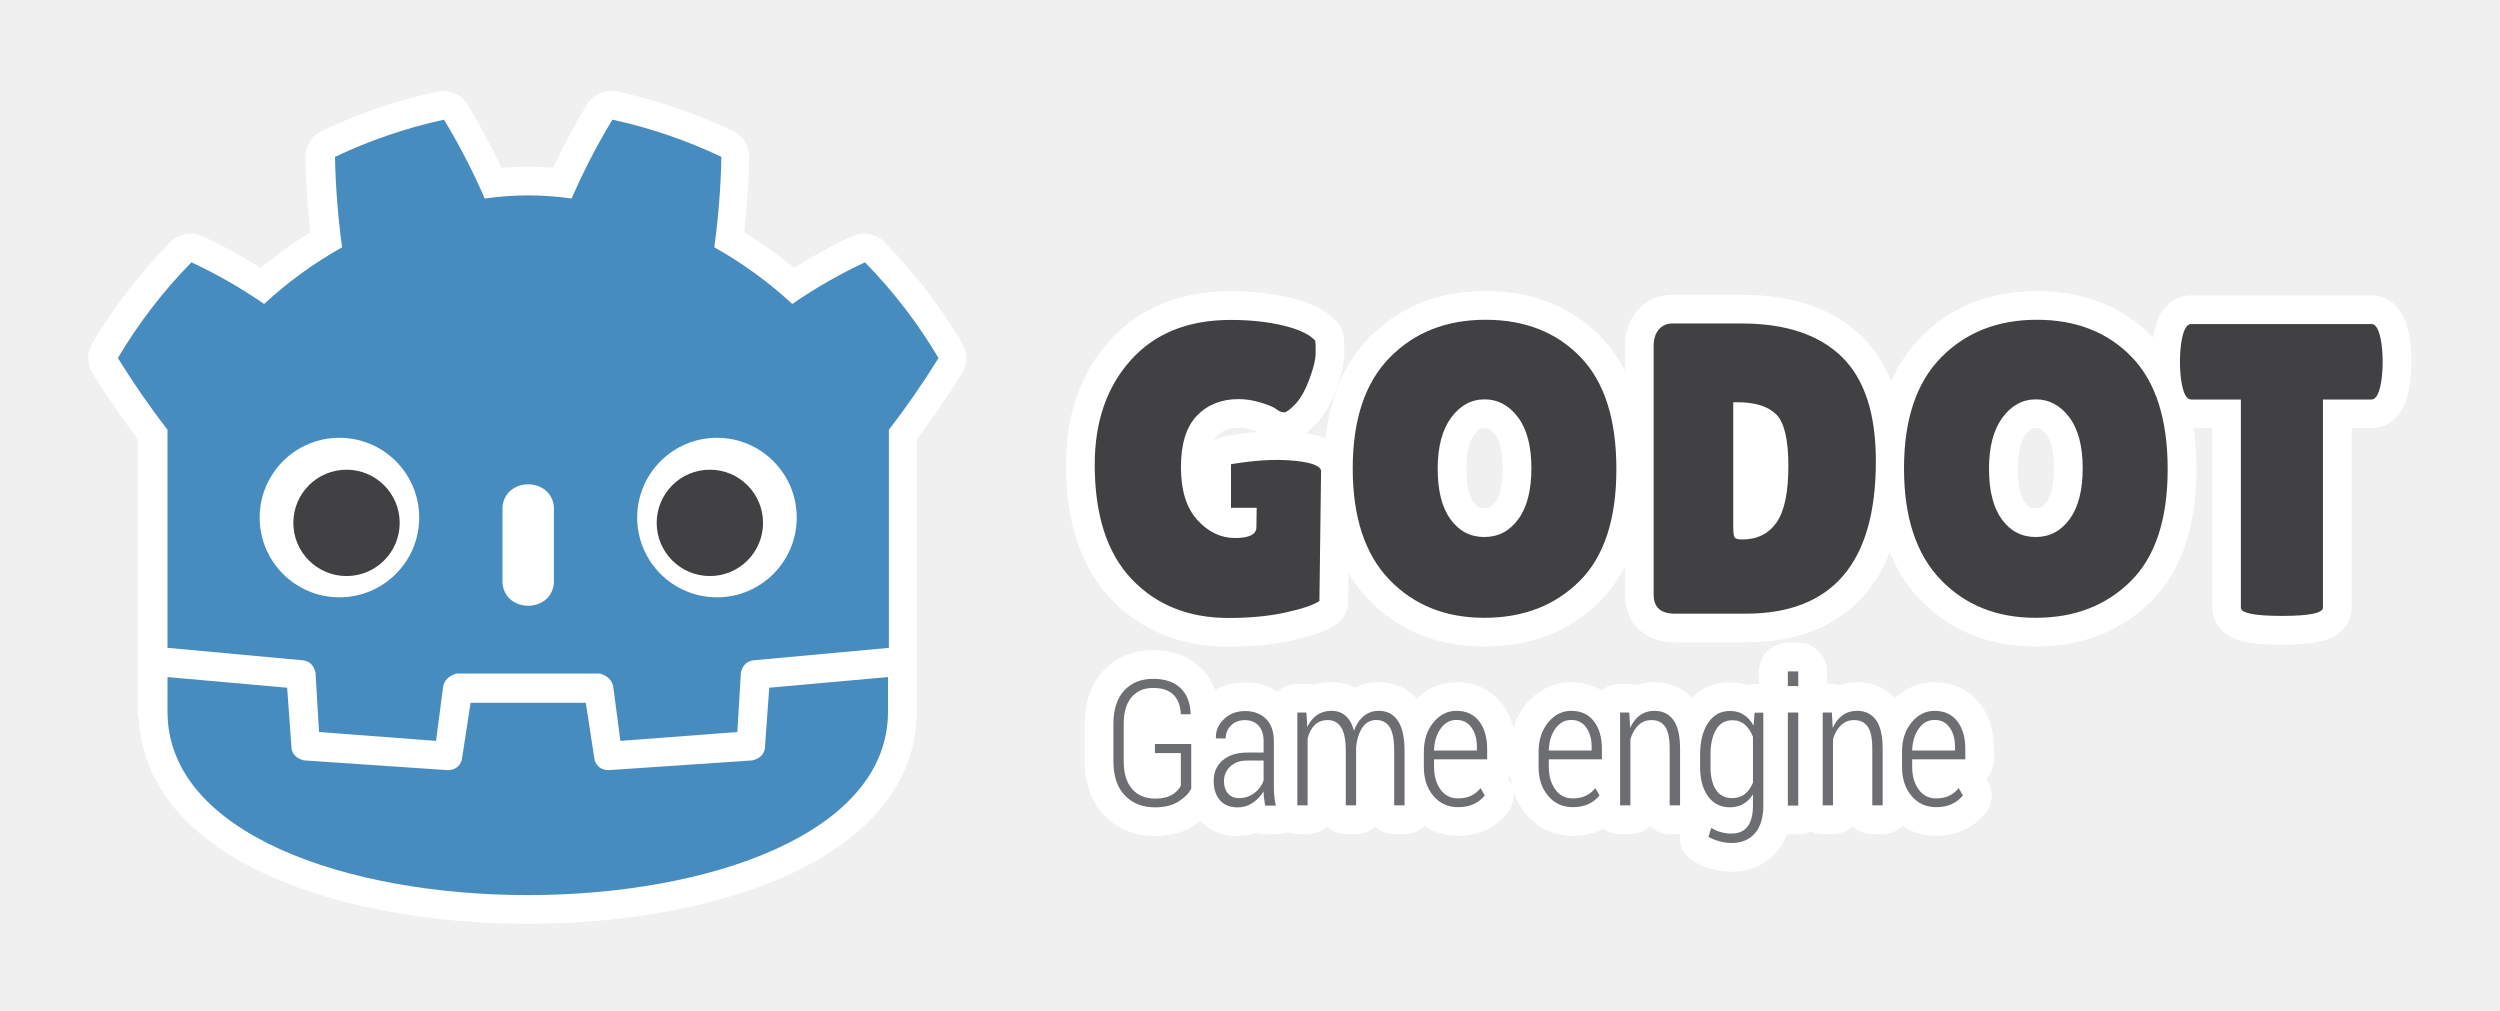
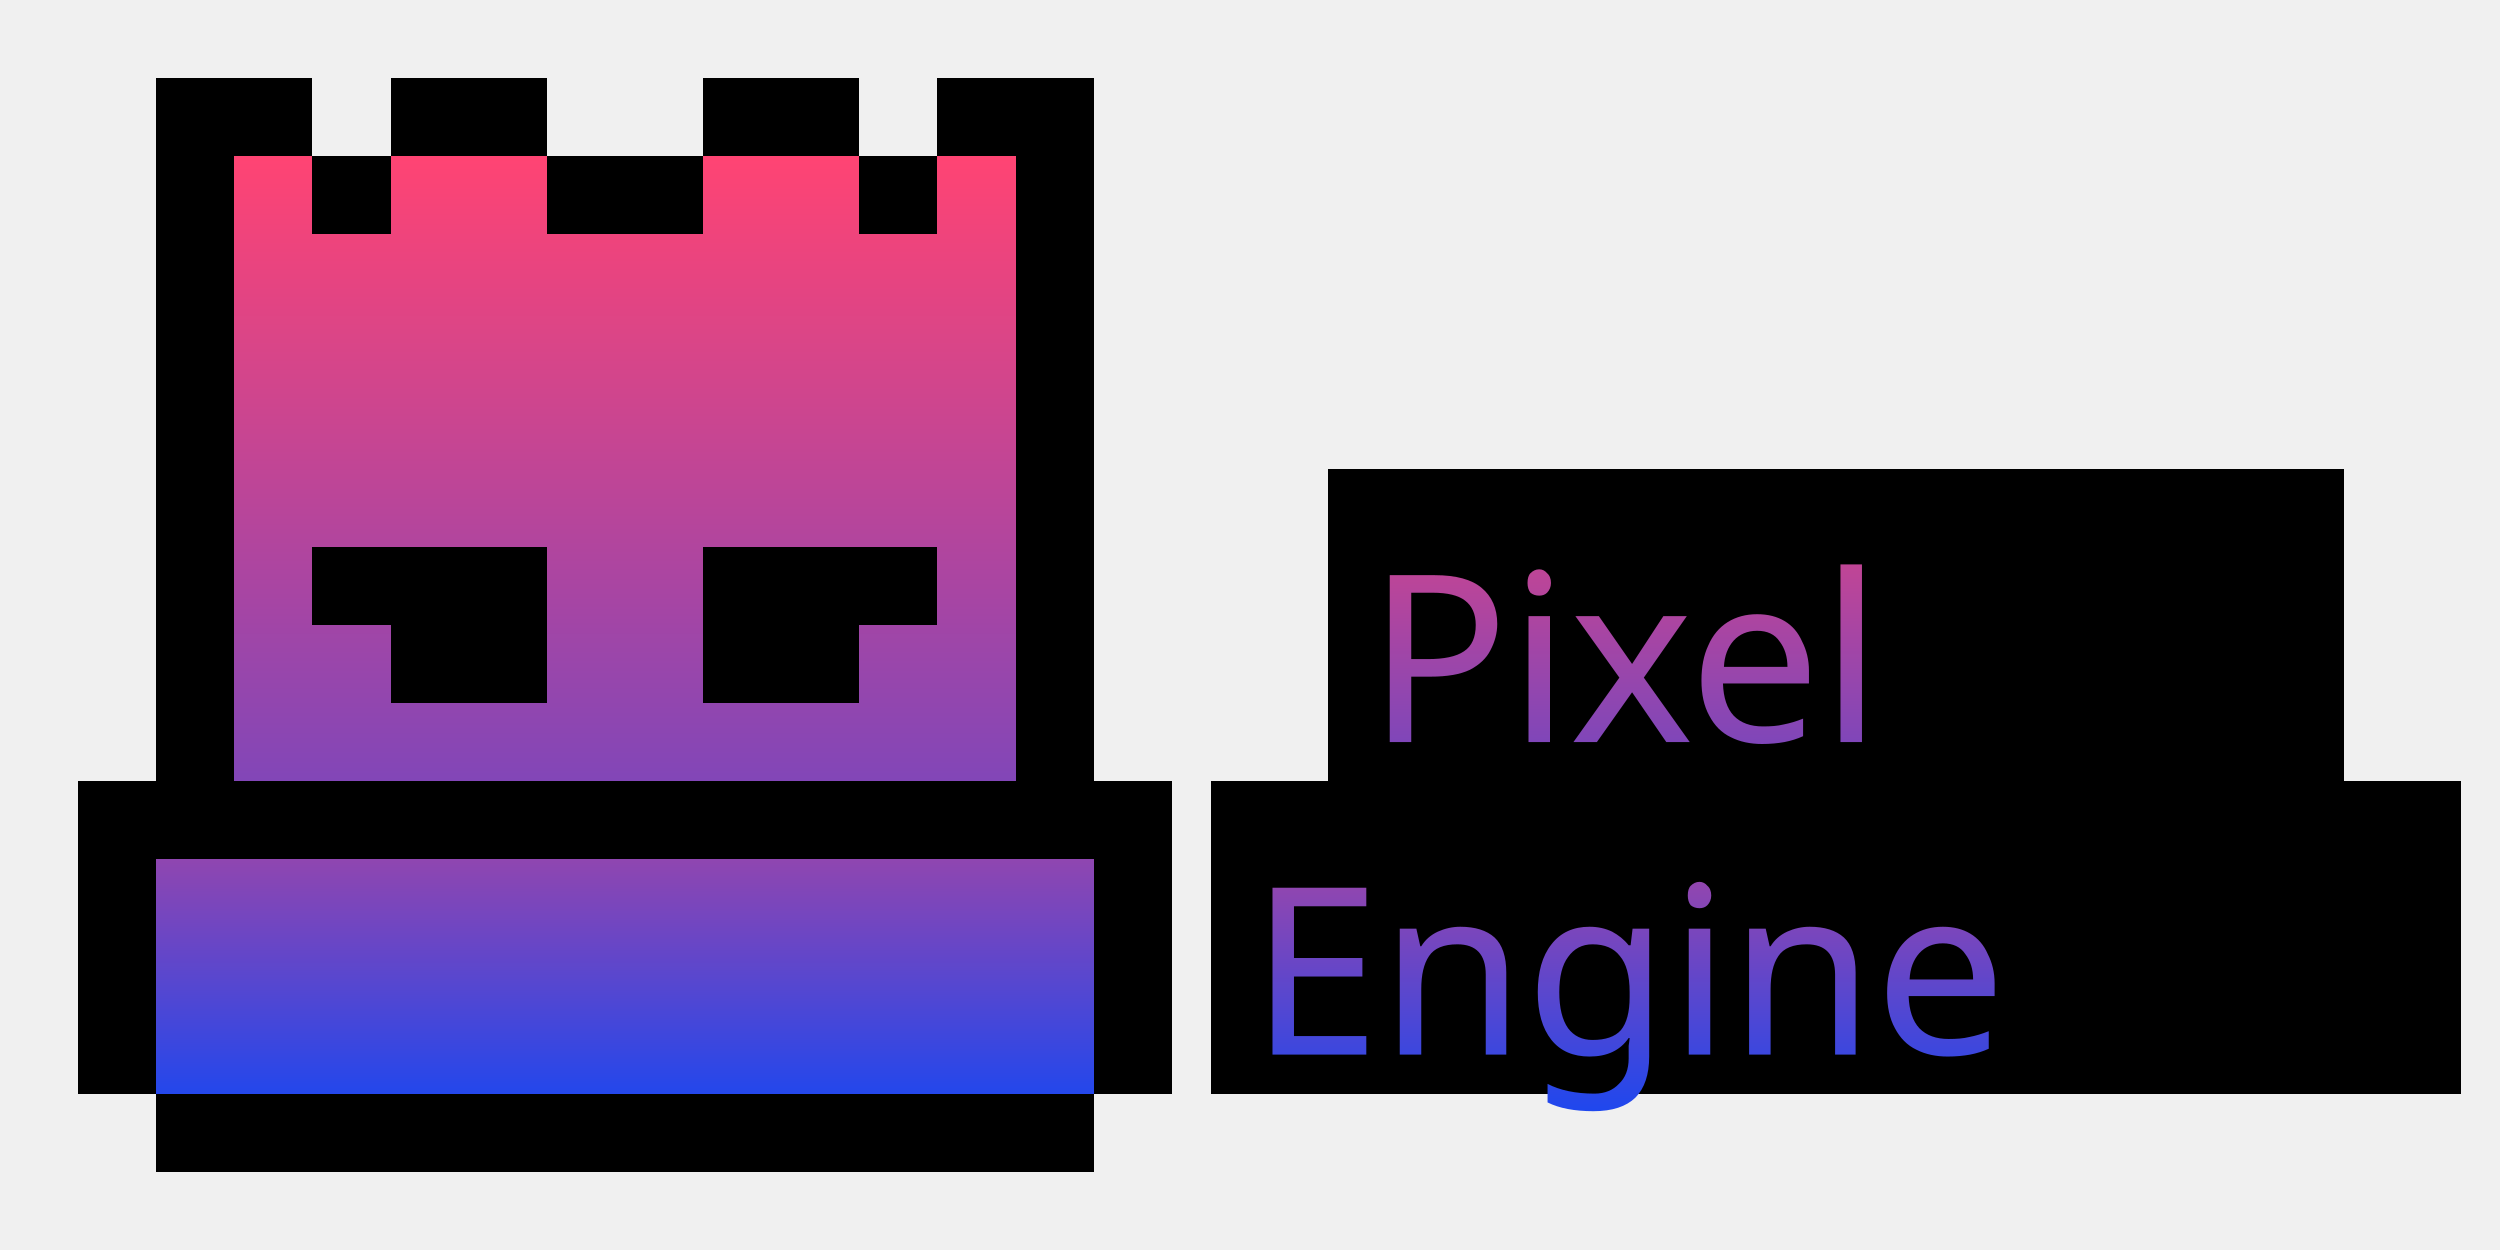
- <svg xmlns="http://www.w3.org/2000/svg" width="1024" height="414" viewBox="0 0 1024 414">
-   <path stroke="#fff" stroke-width="23.5" stroke-linejoin="round" d="M523.82 188.382c-9.142-.142-19.603 1.764-19.603 1.764v17.842h10.52l-.117 7.953c0 2.946-2.92 4.427-8.747 4.427-5.831 0-10.982-2.47-15.45-7.395-4.48-4.932-6.708-12.141-6.708-21.64 0-9.519 2.176-16.537 6.536-21.065 4.35-4.524 10.05-6.794 17.064-6.794 2.946 0 5.996.476 9.168 1.445 3.174.962 5.293 1.863 6.375 2.707 1.072.867 2.09 1.277 3.056 1.277.96 0 2.513-1.122 4.66-3.392 2.153-2.263 4.082-5.693 5.782-10.267 1.694-4.598 2.543-8.122 2.543-10.621 0-2.48-.054-4.19-.164-5.092-2.379-2.603-6.767-4.666-13.168-6.2-6.39-1.53-13.552-2.289-21.476-2.289-17.438 0-31.073 5.49-40.92 16.47-9.855 10.982-14.773 25.24-14.773 42.79 0 20.607 5.035 36.227 15.103 46.868 10.085 10.64 23.327 15.953 39.743 15.953 8.827 0 16.664-.76 23.51-2.289 6.853-1.523 11.41-3.088 13.676-4.67l.68-53.137c0-3.087-8.149-4.488-17.29-4.645zm84.247-24.804c-5.431 0-9.98 2.496-13.671 7.47-3.672 4.98-5.517 11.969-5.517 20.963 0 9.013 1.754 15.914 5.27 20.722 3.508 4.823 8.117 7.225 13.835 7.225 5.715 0 10.358-2.432 13.924-7.313 3.566-4.862 5.353-11.823 5.353-20.884 0-9.054-1.846-16.023-5.524-20.89-3.674-4.861-8.23-7.293-13.67-7.293m-.083 89.477c-15.9 0-28.868-5.203-38.89-15.61-10.01-10.416-15.017-25.614-15.017-45.592 0-19.992 5.063-35.128 15.191-45.435 10.131-10.293 23.209-15.444 39.228-15.444 16.016 0 28.954 5.058 38.795 15.204 9.858 10.126 14.778 25.477 14.778 46.009 0 20.546-5.034 35.828-15.114 45.856-10.08 10.008-23.062 15.012-38.971 15.012m101.95-88.298v50.788c0 2.37.176 3.866.515 4.493.337.624 1.358.937 3.052.937 6.232 0 10.954-2.328 14.181-6.97 3.235-4.636 4.835-12.356 4.835-23.168 0-10.817-1.674-17.865-5-21.139-3.344-3.283-8.64-4.94-15.884-4.94zm-32.599 78.798V141.681c0-2.832.704-5.067 2.126-6.724 1.413-1.632 3.25-2.461 5.521-2.461h28.357c17.994 0 31.664 4.54 40.994 13.597 9.347 9.054 14.02 23.31 14.02 42.784 0 41.66-17.778 62.486-53.326 62.486h-29.03c-5.769 0-8.662-2.597-8.662-7.808m156.544-79.977c-5.432 0-9.994 2.496-13.678 7.47-3.67 4.98-5.508 11.969-5.508 20.963 0 9.013 1.758 15.914 5.262 20.722 3.505 4.823 8.119 7.225 13.837 7.225 5.717 0 10.363-2.432 13.924-7.313 3.568-4.862 5.355-11.823 5.355-20.884 0-9.054-1.843-16.023-5.522-20.89-3.68-4.861-8.23-7.293-13.67-7.293m-.087 89.477c-15.907 0-28.866-5.203-38.88-15.61-10.021-10.416-15.03-25.614-15.03-45.592 0-19.992 5.065-35.128 15.191-45.435 10.139-10.293 23.209-15.444 39.233-15.444 16.02 0 28.946 5.058 38.8 15.204 9.85 10.126 14.772 25.477 14.772 46.009 0 20.546-5.037 35.828-15.115 45.856-10.076 10.008-23.07 15.012-38.971 15.012m117.69-4.17c0 2.251-5.597 3.392-16.809 3.392-11.202 0-16.815-1.141-16.815-3.392v-85.248h-20.371c-1.928 0-3.286-2.597-4.077-7.818a56.267 56.267 0 0 1-.501-7.636c0-2.592.162-5.146.501-7.636.79-5.205 2.15-7.823 4.077-7.823h73.864c1.924 0 3.277 2.617 4.078 7.823.333 2.49.505 5.043.505 7.636 0 2.608-.172 5.152-.505 7.637-.8 5.22-2.154 7.817-4.078 7.817h-19.87z" />
-   <path fill="#414042" d="M523.82 188.382c-9.142-.142-19.603 1.764-19.603 1.764v17.842h10.52l-.117 7.953c0 2.946-2.92 4.427-8.747 4.427-5.831 0-10.982-2.47-15.45-7.395-4.48-4.932-6.708-12.141-6.708-21.64 0-9.519 2.176-16.537 6.536-21.065 4.35-4.524 10.05-6.794 17.064-6.794 2.946 0 5.996.476 9.168 1.445 3.174.962 5.293 1.863 6.375 2.707 1.072.867 2.09 1.277 3.056 1.277.96 0 2.513-1.122 4.66-3.392 2.153-2.263 4.082-5.693 5.782-10.267 1.694-4.598 2.543-8.122 2.543-10.621 0-2.48-.054-4.19-.164-5.092-2.379-2.603-6.767-4.666-13.168-6.2-6.39-1.53-13.552-2.289-21.476-2.289-17.438 0-31.073 5.49-40.92 16.47-9.855 10.982-14.773 25.24-14.773 42.79 0 20.607 5.035 36.227 15.103 46.868 10.085 10.64 23.327 15.953 39.743 15.953 8.827 0 16.664-.76 23.51-2.289 6.853-1.523 11.41-3.088 13.676-4.67l.68-53.137c0-3.087-8.149-4.488-17.29-4.645zm84.247-24.804c-5.431 0-9.98 2.496-13.671 7.47-3.672 4.98-5.517 11.969-5.517 20.963 0 9.013 1.754 15.914 5.27 20.722 3.508 4.823 8.117 7.225 13.835 7.225 5.715 0 10.358-2.432 13.924-7.313 3.566-4.862 5.353-11.823 5.353-20.884 0-9.054-1.846-16.023-5.524-20.89-3.674-4.861-8.23-7.293-13.67-7.293m-.083 89.477c-15.9 0-28.868-5.203-38.89-15.61-10.01-10.416-15.017-25.614-15.017-45.592 0-19.992 5.063-35.128 15.191-45.435 10.131-10.293 23.209-15.444 39.228-15.444 16.016 0 28.954 5.058 38.795 15.204 9.858 10.126 14.778 25.477 14.778 46.009 0 20.546-5.034 35.828-15.114 45.856-10.08 10.008-23.062 15.012-38.971 15.012m101.95-88.298v50.788c0 2.37.176 3.866.515 4.493.337.624 1.358.937 3.052.937 6.232 0 10.954-2.328 14.181-6.97 3.235-4.636 4.835-12.356 4.835-23.168 0-10.817-1.674-17.865-5-21.139-3.344-3.283-8.64-4.94-15.884-4.94zm-32.599 78.798V141.681c0-2.832.704-5.067 2.126-6.724 1.413-1.632 3.25-2.461 5.521-2.461h28.357c17.994 0 31.664 4.54 40.994 13.597 9.347 9.054 14.02 23.31 14.02 42.784 0 41.66-17.778 62.486-53.326 62.486h-29.03c-5.769 0-8.662-2.597-8.662-7.808m156.544-79.977c-5.432 0-9.994 2.496-13.678 7.47-3.67 4.98-5.508 11.969-5.508 20.963 0 9.013 1.758 15.914 5.262 20.722 3.505 4.823 8.119 7.225 13.837 7.225 5.717 0 10.363-2.432 13.924-7.313 3.568-4.862 5.355-11.823 5.355-20.884 0-9.054-1.843-16.023-5.522-20.89-3.68-4.861-8.23-7.293-13.67-7.293m-.087 89.477c-15.907 0-28.866-5.203-38.88-15.61-10.021-10.416-15.03-25.614-15.03-45.592 0-19.992 5.065-35.128 15.191-45.435 10.139-10.293 23.209-15.444 39.233-15.444 16.02 0 28.946 5.058 38.8 15.204 9.85 10.126 14.772 25.477 14.772 46.009 0 20.546-5.037 35.828-15.115 45.856-10.076 10.008-23.07 15.012-38.971 15.012m117.69-4.17c0 2.251-5.597 3.392-16.809 3.392-11.202 0-16.815-1.141-16.815-3.392v-85.248h-20.371c-1.928 0-3.286-2.597-4.077-7.818a56.267 56.267 0 0 1-.501-7.636c0-2.592.162-5.146.501-7.636.79-5.205 2.15-7.823 4.077-7.823h73.864c1.924 0 3.277 2.617 4.078 7.823.333 2.49.505 5.043.505 7.636 0 2.608-.172 5.152-.505 7.637-.8 5.22-2.154 7.817-4.078 7.817h-19.87z" />
-   <path stroke="#fff" stroke-width="23.5" stroke-linejoin="round" d="M487.93 322.997c-.94 1.926-2.664 3.691-5.188 5.289-2.52 1.607-5.722 2.406-9.611 2.406-5.132 0-9.259-1.617-12.394-4.887-3.122-3.243-4.686-7.92-4.686-14.022V296.57c0-5.97 1.473-10.548 4.431-13.743 2.95-3.17 6.903-4.78 11.84-4.78 4.824 0 8.564 1.27 11.212 3.781 2.639 2.519 4.025 6.038 4.146 10.532l-.066.2h-3.94c-.14-3.443-1.14-6.101-3.022-7.979-1.871-1.861-4.655-2.803-8.33-2.803-3.72 0-6.668 1.259-8.823 3.785-2.15 2.518-3.224 6.17-3.224 10.968v15.301c0 4.975 1.16 8.768 3.476 11.382 2.316 2.592 5.438 3.892 9.38 3.892 2.876 0 5.19-.51 6.92-1.554 1.738-1.028 2.942-2.285 3.624-3.775V308.45h-10.618v-3.704h14.873zm19.557 3.902c2.336 0 4.416-.661 6.232-2.01 1.82-1.353 3.096-3.063 3.852-5.146v-8.224h-6.756c-2.873 0-5.173.814-6.896 2.442-1.726 1.617-2.581 3.637-2.581 6.037 0 2.03.534 3.696 1.616 4.981 1.08 1.289 2.59 1.92 4.533 1.92m10.715 3.068a99.251 99.251 0 0 1-.48-3.225 21.745 21.745 0 0 1-.15-2.562 14.867 14.867 0 0 1-4.483 4.675c-1.836 1.236-3.878 1.848-6.128 1.848-3.147 0-5.567-.975-7.28-2.927-1.702-1.96-2.563-4.6-2.563-7.936 0-3.523 1.237-6.35 3.72-8.448 2.48-2.098 5.85-3.147 10.09-3.147h6.643v-4.672c0-2.686-.686-4.802-2.032-6.331-1.375-1.51-3.264-2.275-5.701-2.275-2.268 0-4.139.722-5.608 2.182-1.463 1.45-2.19 3.224-2.19 5.337l-3.944-.035-.07-.206c-.11-2.866.973-5.4 3.261-7.646 2.279-2.24 5.203-3.352 8.761-3.352 3.517 0 6.347 1.069 8.509 3.2 2.148 2.152 3.226 5.221 3.226 9.21v18.645c0 1.358.064 2.677.183 3.936a24.853 24.853 0 0 0 .627 3.729zm16.905-38.108.36 5.9c1-2.112 2.339-3.739 3.998-4.896 1.664-1.141 3.624-1.711 5.874-1.711 2.296 0 4.232.668 5.794 2.02 1.562 1.347 2.714 3.387 3.446 6.127.938-2.529 2.264-4.528 3.986-5.975 1.722-1.45 3.812-2.172 6.23-2.172 3.335 0 5.923 1.35 7.755 4.05 1.841 2.705 2.759 6.856 2.759 12.464v22.207h-4.246v-22.28c0-4.663-.645-7.946-1.9-9.834-1.261-1.89-3.071-2.842-5.41-2.842-2.462 0-4.384 1.04-5.767 3.152-1.375 2.112-2.223 4.754-2.531 7.945v23.86h-4.224v-22.258c0-4.554-.639-7.812-1.945-9.759-1.299-1.946-3.107-2.912-5.427-2.912-2.218 0-4.013.677-5.358 2.02-1.353 1.349-2.315 3.195-2.899 5.538v27.369h-4.22v-38.014zm61.457 3.021c-2.644 0-4.816 1.205-6.517 3.613-1.705 2.415-2.585 5.392-2.656 8.938h17.537v-1.626c0-3.137-.736-5.75-2.21-7.822-1.482-2.075-3.53-3.103-6.154-3.103m.598 35.735c-4.099 0-7.451-1.543-10.055-4.621-2.596-3.073-3.896-7.005-3.896-11.793v-6.313c0-4.798 1.303-8.798 3.912-11.979 2.616-3.167 5.758-4.75 9.441-4.75 3.983 0 7.068 1.413 9.27 4.246 2.209 2.837 3.312 6.65 3.312 11.434v4.171H587.39v3.162c0 3.68.882 6.744 2.635 9.19 1.757 2.45 4.144 3.666 7.136 3.666 2.077 0 3.888-.367 5.396-1.089a11.119 11.119 0 0 0 3.877-3.132l1.728 2.99c-1.148 1.456-2.634 2.633-4.45 3.505-1.811.868-4 1.312-6.551 1.312m46.411-35.734c-2.651 0-4.827 1.205-6.528 3.613-1.694 2.415-2.576 5.392-2.652 8.938h17.54v-1.626c0-3.137-.733-5.75-2.216-7.822-1.475-2.075-3.52-3.103-6.144-3.103m.593 35.735c-4.1 0-7.446-1.543-10.045-4.621-2.606-3.073-3.91-7.005-3.91-11.793v-6.313c0-4.798 1.309-8.798 3.913-11.979 2.623-3.167 5.766-4.75 9.45-4.75 3.975 0 7.072 1.413 9.27 4.246 2.2 2.837 3.304 6.65 3.304 11.434v4.171h-21.755v3.162c0 3.68.883 6.744 2.647 9.19 1.747 2.45 4.124 3.666 7.125 3.666 2.087 0 3.888-.367 5.392-1.089a11.229 11.229 0 0 0 3.894-3.132l1.717 2.99c-1.15 1.456-2.633 2.633-4.451 3.505-1.81.868-3.997 1.312-6.55 1.312m23.189-38.755.345 6.284c1.014-2.23 2.353-3.962 4.034-5.166 1.667-1.21 3.63-1.824 5.887-1.824 3.396 0 5.998 1.256 7.804 3.78 1.826 2.518 2.73 6.434 2.73 11.749v23.191h-4.249V306.72c0-4.343-.636-7.377-1.9-9.137-1.258-1.76-3.107-2.636-5.513-2.636-2.158 0-3.968.701-5.419 2.126-1.457 1.412-2.543 3.294-3.267 5.666v27.134h-4.219V291.86zm33.27 22.395c0 3.858.73 6.926 2.213 9.208 1.465 2.304 3.695 3.443 6.671 3.443 2.04 0 3.757-.544 5.167-1.657 1.405-1.113 2.514-2.662 3.336-4.627V301.79c-.79-2.025-1.874-3.66-3.244-4.92-1.368-1.24-3.102-1.863-5.186-1.863-2.97 0-5.216 1.294-6.708 3.891-1.502 2.603-2.25 5.995-2.25 10.161zm-4.262-5.195c0-5.386 1.088-9.714 3.274-12.975 2.169-3.245 5.187-4.871 9.03-4.871 2.134 0 4.007.52 5.607 1.564 1.603 1.024 2.928 2.523 3.992 4.43l.412-5.287h3.581v38.048c0 4.871-1.13 8.646-3.4 11.317-2.271 2.66-5.499 4.009-9.666 4.009-1.5 0-3.11-.235-4.832-.691-1.724-.456-3.252-1.054-4.59-1.805l1.168-3.704a14.108 14.108 0 0 0 3.831 1.716 15.179 15.179 0 0 0 4.352.616c3.023 0 5.262-.97 6.71-2.905 1.452-1.961 2.18-4.798 2.18-8.553v-4.597c-1.079 1.71-2.402 3.024-3.97 3.93-1.563.912-3.39 1.368-5.448 1.368-3.818 0-6.814-1.496-8.976-4.486-2.167-2.983-3.255-6.965-3.255-11.93zm40.2 20.916h-4.266V291.86h4.266zm0-48.968h-4.266v-6.005h4.266zm13.774 10.852.346 6.284c1.016-2.23 2.35-3.962 4.027-5.166 1.677-1.21 3.643-1.824 5.89-1.824 3.397 0 6.01 1.256 7.82 3.78 1.821 2.518 2.717 6.434 2.717 11.749v23.191h-4.248V306.72c0-4.343-.635-7.377-1.897-9.137-1.268-1.76-3.103-2.636-5.517-2.636-2.157 0-3.962.701-5.412 2.126-1.455 1.412-2.545 3.294-3.266 5.666v27.134h-4.224V291.86zm42.074 3.021c-2.652 0-4.825 1.205-6.518 3.613-1.699 2.415-2.584 5.392-2.66 8.938h17.54v-1.626c0-3.137-.731-5.75-2.21-7.822-1.476-2.075-3.525-3.103-6.152-3.103m.602 35.735c-4.11 0-7.456-1.543-10.048-4.621-2.602-3.073-3.903-7.005-3.903-11.793v-6.313c0-4.798 1.302-8.798 3.91-11.979 2.616-3.167 5.763-4.75 9.439-4.75 3.978 0 7.077 1.413 9.283 4.246 2.197 2.837 3.3 6.65 3.3 11.434v4.171h-21.76v3.162c0 3.68.887 6.744 2.642 9.19 1.754 2.45 4.133 3.666 7.137 3.666 2.08 0 3.88-.367 5.382-1.089a11.157 11.157 0 0 0 3.897-3.132l1.725 2.99c-1.156 1.456-2.64 2.633-4.454 3.505-1.81.868-3.998 1.312-6.55 1.312" />
-   <path fill="#6d6e71" d="M487.93 322.997c-.94 1.926-2.664 3.691-5.188 5.289-2.52 1.607-5.722 2.406-9.611 2.406-5.132 0-9.259-1.617-12.394-4.887-3.122-3.243-4.686-7.92-4.686-14.022V296.57c0-5.97 1.473-10.548 4.431-13.743 2.95-3.17 6.903-4.78 11.84-4.78 4.824 0 8.564 1.27 11.212 3.781 2.639 2.519 4.025 6.038 4.146 10.532l-.066.2h-3.94c-.14-3.443-1.14-6.101-3.022-7.979-1.871-1.861-4.655-2.803-8.33-2.803-3.72 0-6.668 1.259-8.823 3.785-2.15 2.518-3.224 6.17-3.224 10.968v15.301c0 4.975 1.16 8.768 3.476 11.382 2.316 2.592 5.438 3.892 9.38 3.892 2.876 0 5.19-.51 6.92-1.554 1.738-1.028 2.942-2.285 3.624-3.775V308.45h-10.618v-3.704h14.873zm19.557 3.902c2.336 0 4.416-.661 6.232-2.01 1.82-1.353 3.096-3.063 3.852-5.146v-8.224h-6.756c-2.873 0-5.173.814-6.896 2.442-1.726 1.617-2.581 3.637-2.581 6.037 0 2.03.534 3.696 1.616 4.981 1.08 1.289 2.59 1.92 4.533 1.92m10.715 3.068a99.251 99.251 0 0 1-.48-3.225 21.745 21.745 0 0 1-.15-2.562 14.867 14.867 0 0 1-4.483 4.675c-1.836 1.236-3.878 1.848-6.128 1.848-3.147 0-5.567-.975-7.28-2.927-1.702-1.96-2.563-4.6-2.563-7.936 0-3.523 1.237-6.35 3.72-8.448 2.48-2.098 5.85-3.147 10.09-3.147h6.643v-4.672c0-2.686-.686-4.802-2.032-6.331-1.375-1.51-3.264-2.275-5.701-2.275-2.268 0-4.139.722-5.608 2.182-1.463 1.45-2.19 3.224-2.19 5.337l-3.944-.035-.07-.206c-.11-2.866.973-5.4 3.261-7.646 2.279-2.24 5.203-3.352 8.761-3.352 3.517 0 6.347 1.069 8.509 3.2 2.148 2.152 3.226 5.221 3.226 9.21v18.645c0 1.358.064 2.677.183 3.936a24.853 24.853 0 0 0 .627 3.729zm16.905-38.108.36 5.9c1-2.112 2.339-3.739 3.998-4.896 1.664-1.141 3.624-1.711 5.874-1.711 2.296 0 4.232.668 5.794 2.02 1.562 1.347 2.714 3.387 3.446 6.127.938-2.529 2.264-4.528 3.986-5.975 1.722-1.45 3.812-2.172 6.23-2.172 3.335 0 5.923 1.35 7.755 4.05 1.841 2.705 2.759 6.856 2.759 12.464v22.207h-4.246v-22.28c0-4.663-.645-7.946-1.9-9.834-1.261-1.89-3.071-2.842-5.41-2.842-2.462 0-4.384 1.04-5.767 3.152-1.375 2.112-2.223 4.754-2.531 7.945v23.86h-4.224v-22.258c0-4.554-.639-7.812-1.945-9.759-1.299-1.946-3.107-2.912-5.427-2.912-2.218 0-4.013.677-5.358 2.02-1.353 1.349-2.315 3.195-2.899 5.538v27.369h-4.22v-38.014zm61.457 3.021c-2.644 0-4.816 1.205-6.517 3.613-1.705 2.415-2.585 5.392-2.656 8.938h17.537v-1.626c0-3.137-.736-5.75-2.21-7.822-1.482-2.075-3.53-3.103-6.154-3.103m.598 35.735c-4.099 0-7.451-1.543-10.055-4.621-2.596-3.073-3.896-7.005-3.896-11.793v-6.313c0-4.798 1.303-8.798 3.912-11.979 2.616-3.167 5.758-4.75 9.441-4.75 3.983 0 7.068 1.413 9.27 4.246 2.209 2.837 3.312 6.65 3.312 11.434v4.171H587.39v3.162c0 3.68.882 6.744 2.635 9.19 1.757 2.45 4.144 3.666 7.136 3.666 2.077 0 3.888-.367 5.396-1.089a11.119 11.119 0 0 0 3.877-3.132l1.728 2.99c-1.148 1.456-2.634 2.633-4.45 3.505-1.811.868-4 1.312-6.551 1.312m46.411-35.734c-2.651 0-4.827 1.205-6.528 3.613-1.694 2.415-2.576 5.392-2.652 8.938h17.54v-1.626c0-3.137-.733-5.75-2.216-7.822-1.475-2.075-3.52-3.103-6.144-3.103m.593 35.735c-4.1 0-7.446-1.543-10.045-4.621-2.606-3.073-3.91-7.005-3.91-11.793v-6.313c0-4.798 1.309-8.798 3.913-11.979 2.623-3.167 5.766-4.75 9.45-4.75 3.975 0 7.072 1.413 9.27 4.246 2.2 2.837 3.304 6.65 3.304 11.434v4.171h-21.755v3.162c0 3.68.883 6.744 2.647 9.19 1.747 2.45 4.124 3.666 7.125 3.666 2.087 0 3.888-.367 5.392-1.089a11.229 11.229 0 0 0 3.894-3.132l1.717 2.99c-1.15 1.456-2.633 2.633-4.451 3.505-1.81.868-3.997 1.312-6.55 1.312m23.189-38.755.345 6.284c1.014-2.23 2.353-3.962 4.034-5.166 1.667-1.21 3.63-1.824 5.887-1.824 3.396 0 5.998 1.256 7.804 3.78 1.826 2.518 2.73 6.434 2.73 11.749v23.191h-4.249V306.72c0-4.343-.636-7.377-1.9-9.137-1.258-1.76-3.107-2.636-5.513-2.636-2.158 0-3.968.701-5.419 2.126-1.457 1.412-2.543 3.294-3.267 5.666v27.134h-4.219V291.86zm33.27 22.395c0 3.858.73 6.926 2.213 9.208 1.465 2.304 3.695 3.443 6.671 3.443 2.04 0 3.757-.544 5.167-1.657 1.405-1.113 2.514-2.662 3.336-4.627V301.79c-.79-2.025-1.874-3.66-3.244-4.92-1.368-1.24-3.102-1.863-5.186-1.863-2.97 0-5.216 1.294-6.708 3.891-1.502 2.603-2.25 5.995-2.25 10.161zm-4.262-5.195c0-5.386 1.088-9.714 3.274-12.975 2.169-3.245 5.187-4.871 9.03-4.871 2.134 0 4.007.52 5.607 1.564 1.603 1.024 2.928 2.523 3.992 4.43l.412-5.287h3.581v38.048c0 4.871-1.13 8.646-3.4 11.317-2.271 2.66-5.499 4.009-9.666 4.009-1.5 0-3.11-.235-4.832-.691-1.724-.456-3.252-1.054-4.59-1.805l1.168-3.704a14.108 14.108 0 0 0 3.831 1.716 15.179 15.179 0 0 0 4.352.616c3.023 0 5.262-.97 6.71-2.905 1.452-1.961 2.18-4.798 2.18-8.553v-4.597c-1.079 1.71-2.402 3.024-3.97 3.93-1.563.912-3.39 1.368-5.448 1.368-3.818 0-6.814-1.496-8.976-4.486-2.167-2.983-3.255-6.965-3.255-11.93zm40.2 20.916h-4.266V291.86h4.266zm0-48.968h-4.266v-6.005h4.266zm13.774 10.852.346 6.284c1.016-2.23 2.35-3.962 4.027-5.166 1.677-1.21 3.643-1.824 5.89-1.824 3.397 0 6.01 1.256 7.82 3.78 1.821 2.518 2.717 6.434 2.717 11.749v23.191h-4.248V306.72c0-4.343-.635-7.377-1.897-9.137-1.268-1.76-3.103-2.636-5.517-2.636-2.157 0-3.962.701-5.412 2.126-1.455 1.412-2.545 3.294-3.266 5.666v27.134h-4.224V291.86zm42.074 3.021c-2.652 0-4.825 1.205-6.518 3.613-1.699 2.415-2.584 5.392-2.66 8.938h17.54v-1.626c0-3.137-.731-5.75-2.21-7.822-1.476-2.075-3.525-3.103-6.152-3.103m.602 35.735c-4.11 0-7.456-1.543-10.048-4.621-2.602-3.073-3.903-7.005-3.903-11.793v-6.313c0-4.798 1.302-8.798 3.91-11.979 2.616-3.167 5.763-4.75 9.439-4.75 3.978 0 7.077 1.413 9.283 4.246 2.197 2.837 3.3 6.65 3.3 11.434v4.171h-21.76v3.162c0 3.68.887 6.744 2.642 9.19 1.754 2.45 4.133 3.666 7.137 3.666 2.08 0 3.88-.367 5.382-1.089a11.157 11.157 0 0 0 3.897-3.132l1.725 2.99c-1.156 1.456-2.64 2.633-4.454 3.505-1.81.868-3.998 1.312-6.55 1.312" />
-   <g fill="#fff">
-     <path d="M68.607 265.353v11.979q147.741 128.502 295.482 0v-11.979z" />
-     <path d="M68.607 291.489c0 100.188 295.119 100.188 295.119 0V176.055q10.89-14.157 20.328-29.403-12.705-21.417-30.129-39.204-15.609 7.26-29.766 17.061-14.52-13.431-31.944-23.232 2.541-18.513 2.904-37.026-21.417-10.164-44.649-15.246-9.438 15.609-16.698 32.307-17.787-2.541-35.574 0-7.26-16.698-16.698-32.307-23.232 5.082-44.649 15.246.363 18.513 2.904 37.026-17.424 9.801-31.944 23.232-14.157-9.801-29.766-17.061-17.424 17.787-30.129 39.204 9.438 15.246 20.328 29.403v115.434z" fill="none" stroke="#fff" stroke-width="23.5" stroke-linejoin="round" />
-     <path fill="#478cbf" d="m68.607 265.353 55.176 5.082q4.356.363 5.445 5.082l1.452 24.321 47.916 3.63 2.904-22.143q.726-3.993 5.445-5.445h58.806q4.719 1.452 5.445 5.445l2.904 22.143 47.916-3.63 1.452-24.321q1.089-4.719 5.445-5.082l55.176-5.082v-89.298q10.89-14.157 20.328-29.403-12.705-21.417-30.129-39.204-15.609 7.26-29.766 17.061-14.52-13.431-31.944-23.232 2.541-18.513 2.904-37.026-21.417-10.164-44.649-15.246-9.438 15.609-16.698 32.307-17.787-2.541-35.574 0-7.26-16.698-16.698-32.307-23.232 5.082-44.649 15.246.363 18.513 2.904 37.026-17.424 9.801-31.944 23.232-14.157-9.801-29.766-17.061-17.424 17.787-30.129 39.204 9.438 15.246 20.328 29.403zm0 11.979v14.157c0 100.188 295.119 100.188 295.119 0v-14.157l-48.642 4.356-1.815 25.047q-.726 3.63-5.082 4.719l-58.806 3.993q-4.356 0-5.808-3.993l-3.63-23.595h-47.19l-3.63 23.595q-1.452 3.993-5.808 3.993l-58.806-3.993q-4.356-1.089-5.082-4.719l-1.815-25.047z" />
-     <path d="M205.821 238.854c1.089 12.342 19.965 12.342 21.054 0v-31.218c-1.089-12.342-19.965-12.342-21.054 0z" />
-     <circle cx="293.667" cy="211.992" r="32.67" />
-     <circle cx="139.029" cy="211.992" r="32.67" />
+ <svg xmlns="http://www.w3.org/2000/svg" xmlns:xlink="http://www.w3.org/1999/xlink" version="1.1" width="512" height="256" shape-rendering="crispEdges" id="svg346" viewBox="-1 -2 40 20">
+   <defs id="defs350">
+     <linearGradient id="linearGradient2958">
+       <stop style="stop-color:#ff4473;stop-opacity:1;" offset="0" id="stop2954" />
+       <stop style="stop-color:#0048ff;stop-opacity:1;" offset="1" id="stop2956" />
+     </linearGradient>
+     <rect x="237.026" y="70.057" width="201.998" height="106.837" id="rect3420" />
+     <rect x="204.8" y="38.4" width="281.512" height="182.863" id="rect3414" />
+     <linearGradient xlink:href="#linearGradient2958" id="linearGradient2992" x1="8" y1="3" x2="8" y2="24.205" gradientUnits="userSpaceOnUse" spreadMethod="pad" />
+     <linearGradient xlink:href="#linearGradient2958" id="linearGradient1353" x1="28.357" y1="4.878" x2="28.357" y2="16.135" gradientUnits="userSpaceOnUse" gradientTransform="translate(2.1879741e-7,-0.6253859)" />
+     <linearGradient xlink:href="#linearGradient2958" id="linearGradient2682" x1="28.982" y1="9.256" x2="28.982" y2="17.406" gradientUnits="userSpaceOnUse" gradientTransform="translate(0,-0.6253898)" />
+     <linearGradient xlink:href="#linearGradient2958" id="linearGradient2952" gradientUnits="userSpaceOnUse" x1="8" y1="3" x2="8" y2="20" spreadMethod="pad" />
+     <linearGradient xlink:href="#linearGradient2958" id="linearGradient3039" gradientUnits="userSpaceOnUse" x1="8" y1="2" x2="8" y2="18.312" spreadMethod="pad" />
+     <linearGradient xlink:href="#linearGradient2958" id="linearGradient3041" gradientUnits="userSpaceOnUse" x1="8" y1="7.875" x2="8" y2="15" spreadMethod="pad" />
+   </defs>
+   <path style="fill:#000000;stroke-width:0.078;fill-opacity:1" d="m 18.375,10.5 v 5 h 20 v -5 H 36.5 v -5 H 20.25 v 5 z" id="path2738" />
+   <path style="fill:#000000;fill-opacity:1;stroke-width:1.25" d="M 1.5,-0.75 V 10.5 H 0.25 v 5 H 1.5 V 16.75 H 16.5 V 15.5 H 17.75 V 10.5 H 16.5 V -0.75 H 14 V 0.5 H 12.75 V -0.75 H 10.25 V 0.5 H 7.75 V -0.75 H 5.25 V 0.5 H 4 V -0.75 Z" id="path736" />
+   <g id="g2961" style="opacity:1;fill:url(#linearGradient2992);fill-opacity:1.0;fill-rule:nonzero" transform="matrix(1.249996,0,0,1.25,-0.9999561,-2)">
+     <g id="g2950" style="fill-opacity:1.0;fill:url(#linearGradient2952)">
+       <path style="fill:url(#linearGradient3041);fill-opacity:1;fill-rule:nonzero" d="m 2,11 h 12 v 3 H 2 Z" id="path1953" />
+       <path id="path2087" style="fill:url(#linearGradient3039);fill-opacity:1;fill-rule:nonzero" d="m 3,2 v 8 H 13 V 2 H 12 V 3 H 11 V 2 H 9 V 3 H 7 V 2 H 5 V 3 H 4 V 2 Z M 4,7 H 7 V 9 H 5 V 8 H 4 Z m 5,0 h 3 V 8 H 11 V 9 H 9 Z" />
+     </g>
  </g>
-   <g fill="#414042">
-     <circle cx="141.933" cy="214.17" r="21.78" />
-     <circle cx="290.763" cy="214.17" r="21.78" />
-   </g>
+   <text xml:space="preserve" transform="matrix(0.078125,0,0,0.078125,-1,-2)" id="text3412" style="white-space:pre;shape-inside:url(#rect3414);display:inline;fill:#ffffff" />
+   <text xml:space="preserve" transform="matrix(0.078125,0,0,0.078125,-1,-2)" id="text3418" style="white-space:pre;shape-inside:url(#rect3420);display:inline;fill:#ffffff" />
+   <text xml:space="preserve" style="font-size:0.938px;fill:#000000;stroke-width:0.078" x="20.71" y="6.392" id="text3426">
+     <tspan id="tspan3424" style="stroke-width:0.078;fill:#000000" x="20.71" y="6.392" />
+   </text>
+   <text xml:space="preserve" style="font-style:normal;font-variant:normal;font-weight:normal;font-stretch:normal;font-size:3.746px;font-family:SixPixelsFont;-inkscape-font-specification:'SixPixelsFont, Normal';font-variant-ligatures:normal;font-variant-caps:normal;font-variant-numeric:normal;font-variant-east-asian:normal;fill:url(#linearGradient1353);fill-opacity:1;stroke-width:0.06" x="20.862" y="9.881" id="text578" transform="scale(1.000624,0.9993767)">
+     <tspan id="tspan576" style="font-style:normal;font-variant:normal;font-weight:normal;font-stretch:normal;font-size:3.746px;font-family:SixPixelsFont;-inkscape-font-specification:'SixPixelsFont, Normal';font-variant-ligatures:normal;font-variant-caps:normal;font-variant-numeric:normal;font-variant-east-asian:normal;fill:url(#linearGradient1353);fill-opacity:1;stroke-width:0.06" x="20.862" y="9.881">Pixel</tspan>
+     <tspan style="font-style:normal;font-variant:normal;font-weight:normal;font-stretch:normal;font-size:3.746px;font-family:SixPixelsFont;-inkscape-font-specification:'SixPixelsFont, Normal';font-variant-ligatures:normal;font-variant-caps:normal;font-variant-numeric:normal;font-variant-east-asian:normal;fill:url(#linearGradient1353);fill-opacity:1;stroke-width:0.06" x="20.862" y="14.564" id="tspan580" />
+   </text>
+   <text xml:space="preserve" style="font-style:normal;font-variant:normal;font-weight:normal;font-stretch:normal;font-size:3.746px;font-family:SixPixelsFont;-inkscape-font-specification:'SixPixelsFont, Normal';font-variant-ligatures:normal;font-variant-caps:normal;font-variant-numeric:normal;font-variant-east-asian:normal;fill:url(#linearGradient2682);fill-opacity:1;stroke-width:0.06" x="18.988" y="14.884" id="text578-0" transform="scale(1.000624,0.9993767)">
+     <tspan style="font-style:normal;font-variant:normal;font-weight:normal;font-stretch:normal;font-size:3.746px;font-family:SixPixelsFont;-inkscape-font-specification:'SixPixelsFont, Normal';font-variant-ligatures:normal;font-variant-caps:normal;font-variant-numeric:normal;font-variant-east-asian:normal;fill:url(#linearGradient2682);fill-opacity:1;stroke-width:0.06" x="18.988" y="14.884" id="tspan580-1">Engine</tspan>
+   </text>
</svg>
